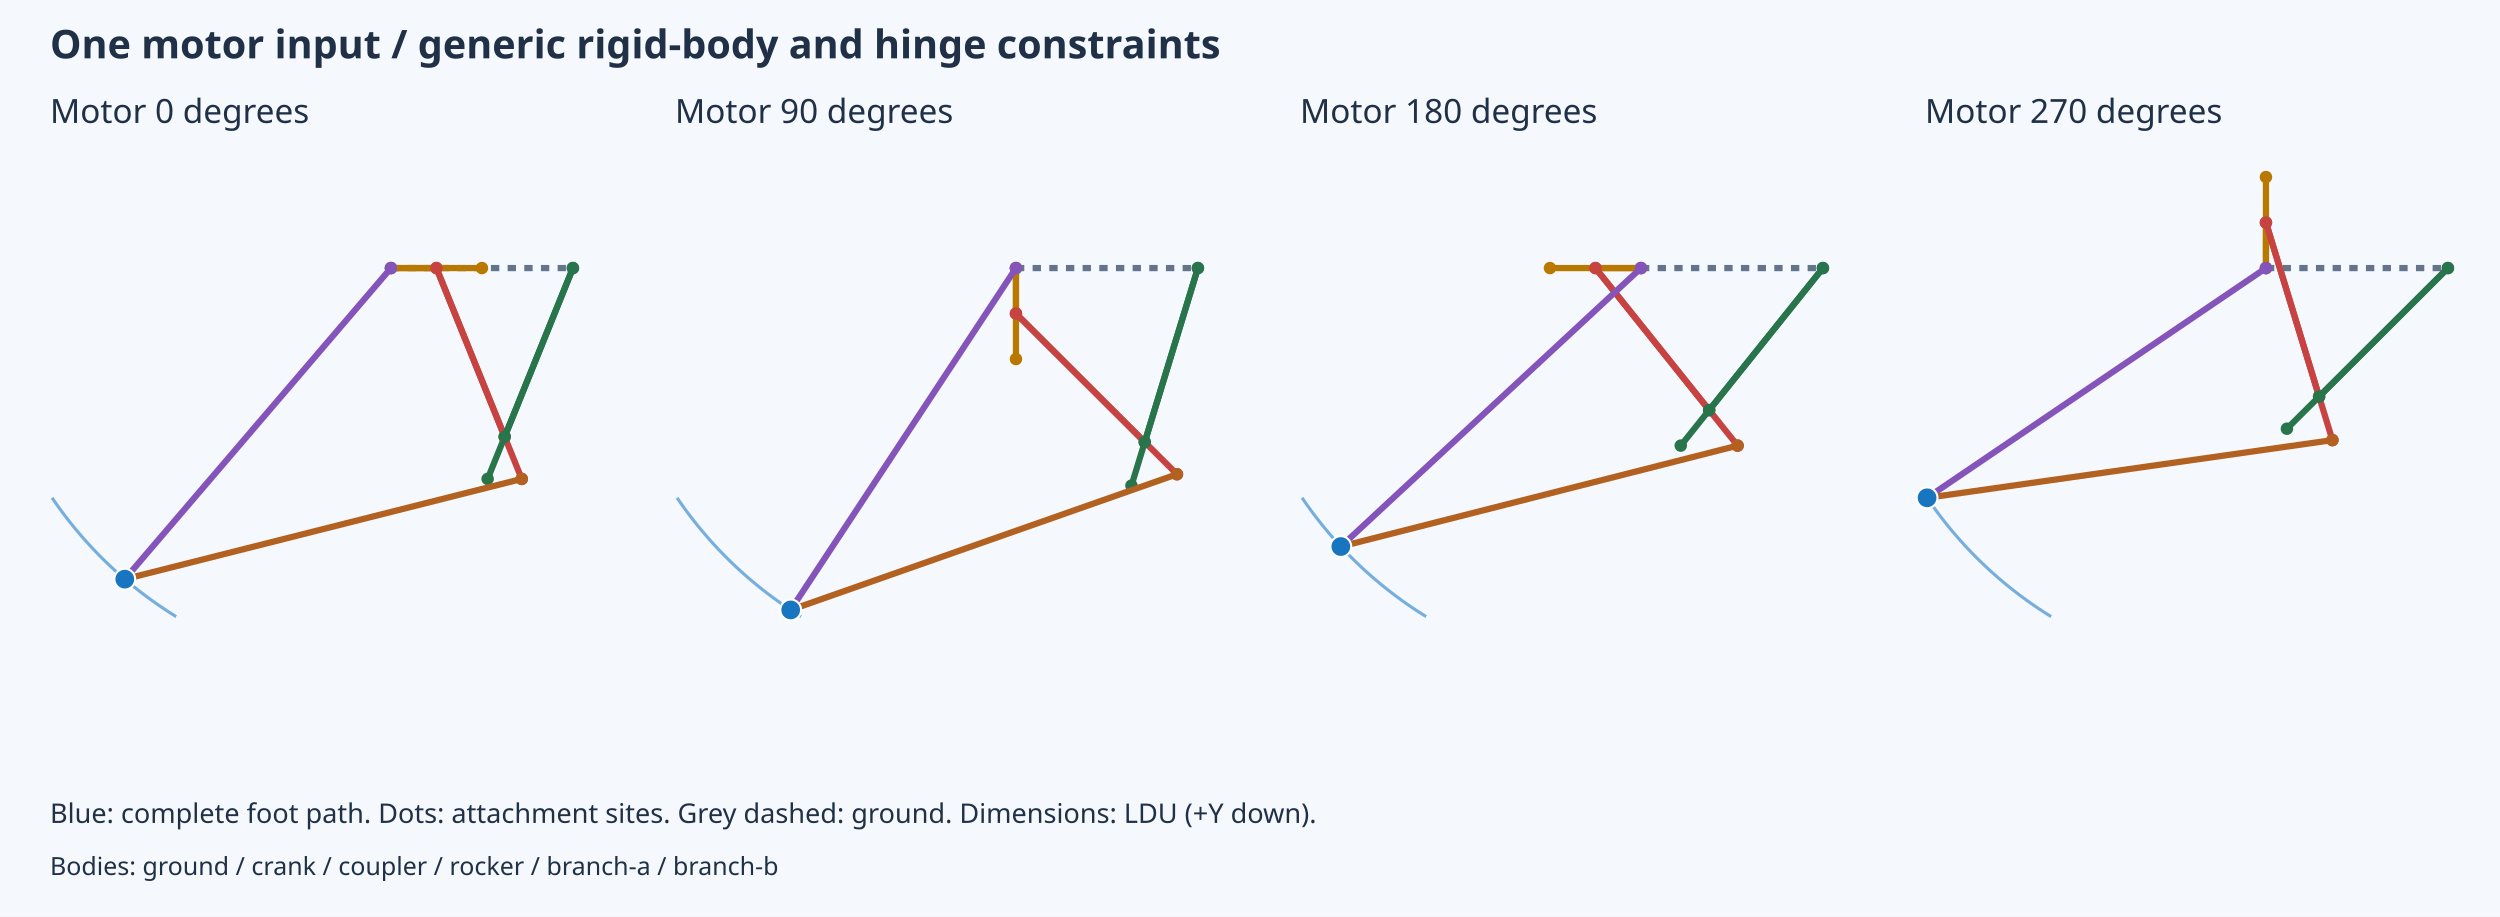
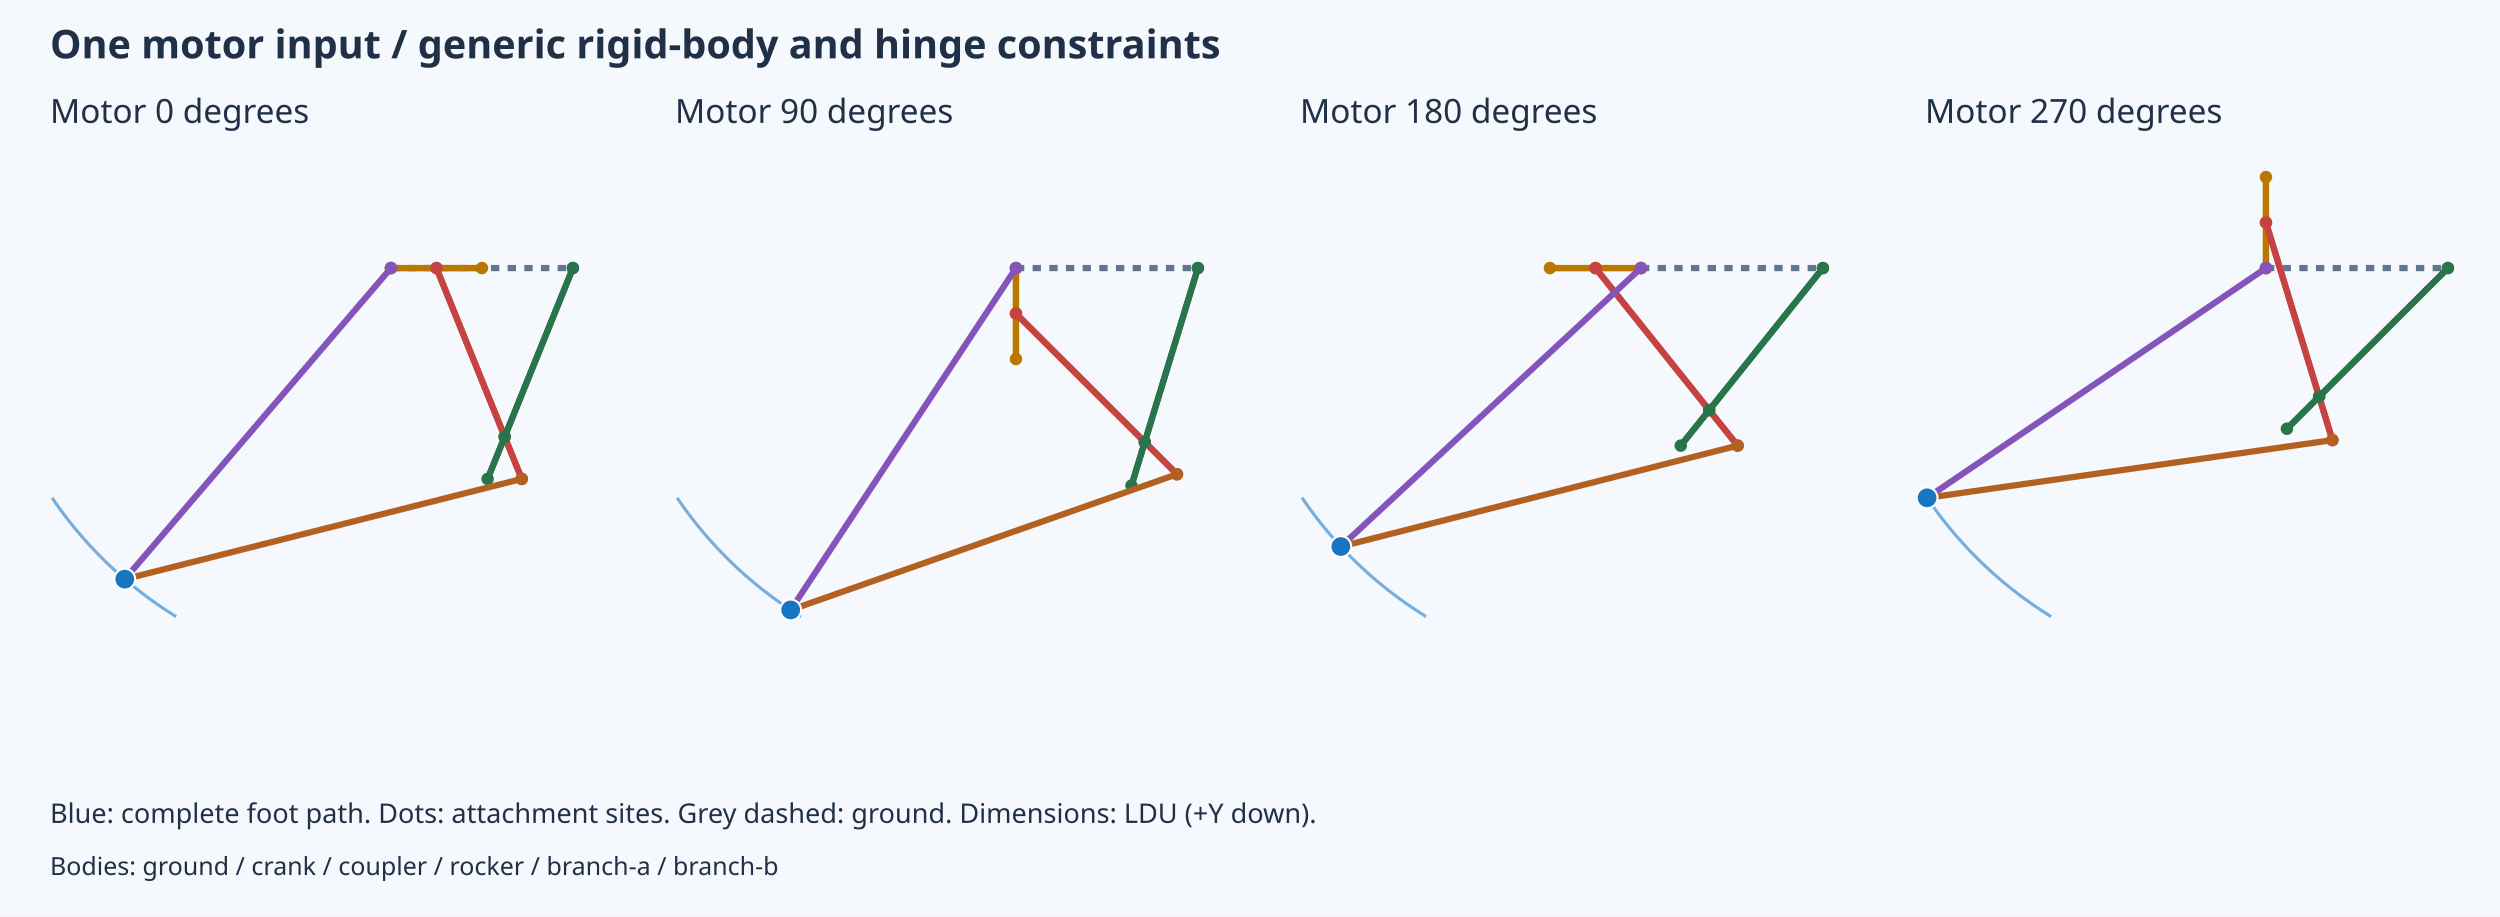
<svg xmlns="http://www.w3.org/2000/svg" width="1200" height="440" viewBox="0 0 1200 440" style="max-width:100%;height:auto" role="img">
  <rect width="1200" height="440" fill="#f5f8fc" />
  <g font-family="system-ui,sans-serif" fill="#203147">
    <text x="24" y="28" font-size="19" font-weight="bold">One motor input / generic rigid-body and hinge constraints</text>
    <text x="24" y="59" font-size="16">Motor 0 degrees</text>
    <polyline points="59.898,277.99 60.602,278.589 61.304,279.181 62.003,279.766 62.698,280.341 63.39,280.909 64.078,281.467 64.76,282.017 65.437,282.557 66.108,283.087 66.772,283.608 67.429,284.119 68.079,284.619 68.721,285.109 69.354,285.588 69.978,286.057 70.593,286.515 71.198,286.962 71.793,287.398 72.377,287.822 72.95,288.236 73.512,288.638 74.061,289.029 74.599,289.408 75.124,289.776 75.637,290.133 76.136,290.479 76.622,290.813 77.095,291.135 77.553,291.446 77.998,291.746 78.429,292.035 78.845,292.313 79.247,292.579 79.635,292.835 80.007,293.079 80.365,293.313 80.708,293.536 81.035,293.748 81.348,293.95 81.646,294.141 81.928,294.321 82.196,294.492 82.448,294.652 82.685,294.802 82.907,294.942 83.114,295.073 83.307,295.193 83.484,295.304 83.647,295.406 83.794,295.498 83.928,295.581 84.046,295.655 84.151,295.719 84.241,295.775 84.317,295.822 84.379,295.861 84.428,295.89 84.462,295.912 84.483,295.925 84.491,295.93 84.486,295.927 84.468,295.915 84.437,295.896 84.393,295.869 84.338,295.835 84.27,295.793 84.19,295.743 84.098,295.686 83.994,295.622 83.88,295.551 83.754,295.473 83.617,295.387 83.47,295.295 83.312,295.196 83.143,295.091 82.965,294.979 82.777,294.86 82.579,294.735 82.372,294.604 82.155,294.466 81.93,294.322 81.695,294.173 81.453,294.017 81.202,293.855 80.942,293.688 80.675,293.515 80.4,293.336 80.118,293.152 79.829,292.962 79.532,292.767 79.228,292.567 78.918,292.361 78.602,292.151 78.279,291.935 77.95,291.714 77.615,291.488 77.275,291.258 76.929,291.022 76.578,290.782 76.222,290.538 75.861,290.289 75.495,290.035 75.125,289.777 74.75,289.515 74.371,289.248 73.989,288.977 73.602,288.702 73.212,288.424 72.818,288.141 72.421,287.854 72.021,287.564 71.618,287.27 71.212,286.972 70.803,286.67 70.392,286.366 69.979,286.057 69.563,285.746 69.145,285.431 68.726,285.112 68.304,284.791 67.881,284.467 67.456,284.139 67.03,283.809 66.603,283.476 66.175,283.14 65.745,282.801 65.315,282.46 64.884,282.116 64.452,281.77 64.02,281.421 63.588,281.07 63.155,280.716 62.722,280.361 62.288,280.003 61.855,279.643 61.422,279.281 60.989,278.917 60.557,278.551 60.125,278.184 59.693,277.814 59.262,277.443 58.831,277.071 58.402,276.697 57.973,276.321 57.545,275.944 57.118,275.566 56.692,275.186 56.267,274.805 55.843,274.423 55.421,274.04 55,273.656 54.58,273.271 54.162,272.885 53.746,272.498 53.331,272.111 52.917,271.723 52.505,271.334 52.095,270.944 51.687,270.554 51.281,270.163 50.877,269.773 50.474,269.381 50.073,268.99 49.675,268.598 49.279,268.206 48.884,267.814 48.492,267.421 48.102,267.029 47.714,266.637 47.329,266.245 46.946,265.853 46.565,265.461 46.187,265.07 45.811,264.679 45.437,264.288 45.066,263.898 44.697,263.508 44.331,263.119 43.967,262.73 43.606,262.342 43.248,261.954 42.892,261.568 42.539,261.182 42.188,260.797 41.84,260.413 41.495,260.03 41.153,259.648 40.813,259.267 40.476,258.888 40.142,258.509 39.811,258.132 39.483,257.756 39.157,257.381 38.835,257.008 38.515,256.637 38.198,256.266 37.884,255.898 37.574,255.531 37.266,255.166 36.961,254.803 36.659,254.441 36.36,254.082 36.065,253.724 35.772,253.369 35.483,253.016 35.197,252.664 34.914,252.315 34.634,251.969 34.357,251.625 34.084,251.283 33.813,250.944 33.547,250.607 33.283,250.274 33.023,249.943 32.766,249.615 32.513,249.289 32.263,248.967 32.016,248.648 31.773,248.332 31.534,248.02 31.298,247.71 31.066,247.404 30.837,247.102 30.612,246.804 30.391,246.509 30.173,246.218 29.959,245.931 29.749,245.648 29.543,245.369 29.34,245.094 29.142,244.824 28.947,244.558 28.757,244.296 28.57,244.04 28.388,243.788 28.21,243.541 28.036,243.299 27.866,243.062 27.7,242.83 27.539,242.604 27.382,242.383 27.23,242.168 27.082,241.959 26.938,241.755 26.799,241.557 26.665,241.366 26.536,241.18 26.411,241.001 26.291,240.829 26.176,240.663 26.065,240.504 25.96,240.352 25.86,240.207 25.765,240.069 25.675,239.938 25.591,239.815 25.511,239.699 25.437,239.591 25.369,239.491 25.306,239.399 25.249,239.315 25.197,239.239 25.152,239.172 25.112,239.114 25.078,239.064 25.05,239.022 25.028,238.99 25.012,238.967 25.003,238.953 25,238.949 25.003,238.954 25.013,238.968 25.03,238.993 25.053,239.027 25.083,239.072 25.12,239.126 25.165,239.191 25.216,239.266 25.274,239.352 25.34,239.448 25.413,239.556 25.494,239.673 25.582,239.802 25.678,239.942 25.782,240.093 25.894,240.256 26.014,240.429 26.142,240.614 26.278,240.811 26.423,241.019 26.576,241.239 26.738,241.47 26.909,241.713 27.088,241.968 27.276,242.234 27.474,242.512 27.681,242.803 27.896,243.105 28.122,243.418 28.356,243.744 28.601,244.082 28.855,244.431 29.119,244.792 29.392,245.165 29.676,245.549 29.97,245.945 30.274,246.353 30.588,246.772 30.912,247.202 31.247,247.644 31.593,248.096 31.949,248.56 32.315,249.034 32.692,249.519 33.08,250.015 33.478,250.521 33.887,251.037 34.307,251.562 34.738,252.098 35.179,252.643 35.631,253.197 36.094,253.759 36.567,254.331 37.051,254.91 37.546,255.498 38.051,256.093 38.566,256.696 39.092,257.306 39.628,257.922 40.173,258.545 40.729,259.173 41.295,259.807 41.87,260.446 42.454,261.09 43.048,261.737 43.65,262.389 44.261,263.044 44.881,263.702 45.508,264.363 46.144,265.026 46.787,265.69 47.437,266.355 48.094,267.021 48.757,267.687 49.427,268.353 50.102,269.018 50.783,269.681 51.468,270.343 52.158,271.003 52.851,271.66 53.549,272.315 54.249,272.965 54.951,273.612 55.656,274.254 56.362,274.891 57.07,275.523 57.777,276.149 58.485,276.769 59.192,277.383 59.898,277.99" fill="none" stroke="#3186cc" stroke-width="1.5" opacity="0.65" />
    <polyline points="187.659,128.671 275,128.671" fill="none" stroke="#63758b" stroke-width="3" stroke-dasharray="4 4" />
    <circle cx="187.659" cy="128.671" r="3" fill="#63758b" />
    <circle cx="275" cy="128.671" r="3" fill="#63758b" />
    <polyline points="187.659,128.671 209.494,128.671" fill="none" stroke="#b97800" stroke-width="3" />
    <polyline points="187.659,128.671 231.329,128.671" fill="none" stroke="#b97800" stroke-width="3" />
+     <polyline points="209.494,128.671 231.329,128.671" fill="none" stroke="#b97800" stroke-width="3" />
    <circle cx="187.659" cy="128.671" r="3" fill="#b97800" />
    <circle cx="209.494" cy="128.671" r="3" fill="#b97800" />
    <circle cx="231.329" cy="128.671" r="3" fill="#b97800" />
    <polyline points="209.494,128.671 242.247,209.638" fill="none" stroke="#c74342" stroke-width="3" />
    <polyline points="209.494,128.671 250.435,229.88" fill="none" stroke="#c74342" stroke-width="3" />
+     <polyline points="242.247,209.638 250.435,229.88" fill="none" stroke="#c74342" stroke-width="3" />
    <circle cx="209.494" cy="128.671" r="3" fill="#c74342" />
    <circle cx="242.247" cy="209.638" r="3" fill="#c74342" />
    <circle cx="250.435" cy="229.88" r="3" fill="#c74342" />
    <polyline points="275,128.671 242.247,209.638" fill="none" stroke="#28744b" stroke-width="3" />
    <polyline points="275,128.671 234.059,229.88" fill="none" stroke="#28744b" stroke-width="3" />
+     <polyline points="242.247,209.638 234.059,229.88" fill="none" stroke="#28744b" stroke-width="3" />
    <circle cx="275" cy="128.671" r="3" fill="#28744b" />
    <circle cx="242.247" cy="209.638" r="3" fill="#28744b" />
    <circle cx="234.059" cy="229.88" r="3" fill="#28744b" />
    <polyline points="187.659,128.671 59.898,277.99" fill="none" stroke="#8454bb" stroke-width="3" />
    <circle cx="187.659" cy="128.671" r="3" fill="#8454bb" />
    <circle cx="59.898" cy="277.99" r="3" fill="#8454bb" />
    <polyline points="250.435,229.88 59.898,277.99" fill="none" stroke="#b36120" stroke-width="3" />
    <circle cx="250.435" cy="229.88" r="3" fill="#b36120" />
    <circle cx="59.898" cy="277.99" r="3" fill="#b36120" />
    <circle cx="59.898" cy="277.99" r="5" fill="#1876c1" stroke="white" />
    <text x="324" y="59" font-size="16">Motor 90 degrees</text>
    <polyline points="359.898,277.99 360.602,278.589 361.304,279.181 362.003,279.766 362.698,280.341 363.39,280.909 364.078,281.467 364.76,282.017 365.437,282.557 366.108,283.087 366.772,283.608 367.429,284.119 368.079,284.619 368.721,285.109 369.354,285.588 369.978,286.057 370.593,286.515 371.198,286.962 371.793,287.398 372.377,287.822 372.95,288.236 373.512,288.638 374.061,289.029 374.599,289.408 375.124,289.776 375.637,290.133 376.136,290.479 376.622,290.813 377.095,291.135 377.553,291.446 377.998,291.746 378.429,292.035 378.845,292.313 379.247,292.579 379.635,292.835 380.007,293.079 380.365,293.313 380.708,293.536 381.035,293.748 381.348,293.95 381.646,294.141 381.928,294.321 382.196,294.492 382.448,294.652 382.685,294.802 382.907,294.942 383.114,295.073 383.307,295.193 383.484,295.304 383.647,295.406 383.794,295.498 383.928,295.581 384.046,295.655 384.151,295.719 384.241,295.775 384.317,295.822 384.379,295.861 384.428,295.89 384.462,295.912 384.483,295.925 384.491,295.93 384.486,295.927 384.468,295.915 384.437,295.896 384.393,295.869 384.338,295.835 384.27,295.793 384.19,295.743 384.098,295.686 383.994,295.622 383.88,295.551 383.754,295.473 383.617,295.387 383.47,295.295 383.312,295.196 383.143,295.091 382.965,294.979 382.777,294.86 382.579,294.735 382.372,294.604 382.155,294.466 381.93,294.322 381.695,294.173 381.453,294.017 381.202,293.855 380.942,293.688 380.675,293.515 380.4,293.336 380.118,293.152 379.829,292.962 379.532,292.767 379.228,292.567 378.918,292.361 378.602,292.151 378.279,291.935 377.95,291.714 377.615,291.488 377.275,291.258 376.929,291.022 376.578,290.782 376.222,290.538 375.861,290.289 375.495,290.035 375.125,289.777 374.75,289.515 374.371,289.248 373.989,288.977 373.602,288.702 373.212,288.424 372.818,288.141 372.421,287.854 372.021,287.564 371.618,287.27 371.212,286.972 370.803,286.67 370.392,286.366 369.979,286.057 369.563,285.746 369.145,285.431 368.726,285.112 368.304,284.791 367.881,284.467 367.456,284.139 367.03,283.809 366.603,283.476 366.175,283.14 365.745,282.801 365.315,282.46 364.884,282.116 364.452,281.77 364.02,281.421 363.588,281.07 363.155,280.716 362.722,280.361 362.288,280.003 361.855,279.643 361.422,279.281 360.989,278.917 360.557,278.551 360.125,278.184 359.693,277.814 359.262,277.443 358.831,277.071 358.402,276.697 357.973,276.321 357.545,275.944 357.118,275.566 356.692,275.186 356.267,274.805 355.843,274.423 355.421,274.04 355,273.656 354.58,273.271 354.162,272.885 353.746,272.498 353.331,272.111 352.917,271.723 352.505,271.334 352.095,270.944 351.687,270.554 351.281,270.163 350.877,269.773 350.474,269.381 350.073,268.99 349.675,268.598 349.279,268.206 348.884,267.814 348.492,267.421 348.102,267.029 347.714,266.637 347.329,266.245 346.946,265.853 346.565,265.461 346.187,265.07 345.811,264.679 345.437,264.288 345.066,263.898 344.697,263.508 344.331,263.119 343.967,262.73 343.606,262.342 343.248,261.954 342.892,261.568 342.539,261.182 342.188,260.797 341.84,260.413 341.495,260.03 341.153,259.648 340.813,259.267 340.476,258.888 340.142,258.509 339.811,258.132 339.483,257.756 339.157,257.381 338.835,257.008 338.515,256.637 338.198,256.266 337.884,255.898 337.574,255.531 337.266,255.166 336.961,254.803 336.659,254.441 336.36,254.082 336.065,253.724 335.772,253.369 335.483,253.016 335.197,252.664 334.914,252.315 334.634,251.969 334.357,251.625 334.084,251.283 333.813,250.944 333.547,250.607 333.283,250.274 333.023,249.943 332.766,249.615 332.513,249.289 332.263,248.967 332.016,248.648 331.773,248.332 331.534,248.02 331.298,247.71 331.066,247.404 330.837,247.102 330.612,246.804 330.391,246.509 330.173,246.218 329.959,245.931 329.749,245.648 329.543,245.369 329.34,245.094 329.142,244.824 328.947,244.558 328.757,244.296 328.57,244.04 328.388,243.788 328.21,243.541 328.036,243.299 327.866,243.062 327.7,242.83 327.539,242.604 327.382,242.383 327.23,242.168 327.082,241.959 326.938,241.755 326.799,241.557 326.665,241.366 326.536,241.18 326.411,241.001 326.291,240.829 326.176,240.663 326.065,240.504 325.96,240.352 325.86,240.207 325.765,240.069 325.675,239.938 325.591,239.815 325.511,239.699 325.437,239.591 325.369,239.491 325.306,239.399 325.249,239.315 325.197,239.239 325.152,239.172 325.112,239.114 325.078,239.064 325.05,239.022 325.028,238.99 325.012,238.967 325.003,238.953 325,238.949 325.003,238.954 325.013,238.968 325.03,238.993 325.053,239.027 325.083,239.072 325.12,239.126 325.165,239.191 325.216,239.266 325.274,239.352 325.34,239.448 325.413,239.556 325.494,239.673 325.582,239.802 325.678,239.942 325.782,240.093 325.894,240.256 326.014,240.429 326.142,240.614 326.278,240.811 326.423,241.019 326.576,241.239 326.738,241.47 326.909,241.713 327.088,241.968 327.276,242.234 327.474,242.512 327.681,242.803 327.896,243.105 328.122,243.418 328.356,243.744 328.601,244.082 328.855,244.431 329.119,244.792 329.392,245.165 329.676,245.549 329.97,245.945 330.274,246.353 330.588,246.772 330.912,247.202 331.247,247.644 331.593,248.096 331.949,248.56 332.315,249.034 332.692,249.519 333.08,250.015 333.478,250.521 333.887,251.037 334.307,251.562 334.738,252.098 335.179,252.643 335.631,253.197 336.094,253.759 336.567,254.331 337.051,254.91 337.546,255.498 338.051,256.093 338.566,256.696 339.092,257.306 339.628,257.922 340.173,258.545 340.729,259.173 341.295,259.807 341.87,260.446 342.454,261.09 343.048,261.737 343.65,262.389 344.261,263.044 344.881,263.702 345.508,264.363 346.144,265.026 346.787,265.69 347.437,266.355 348.094,267.021 348.757,267.687 349.427,268.353 350.102,269.018 350.783,269.681 351.468,270.343 352.158,271.003 352.851,271.66 353.549,272.315 354.249,272.965 354.951,273.612 355.656,274.254 356.362,274.891 357.07,275.523 357.777,276.149 358.485,276.769 359.192,277.383 359.898,277.99" fill="none" stroke="#3186cc" stroke-width="1.5" opacity="0.65" />
    <polyline points="487.659,128.671 575,128.671" fill="none" stroke="#63758b" stroke-width="3" stroke-dasharray="4 4" />
    <circle cx="487.659" cy="128.671" r="3" fill="#63758b" />
    <circle cx="575" cy="128.671" r="3" fill="#63758b" />
    <polyline points="487.659,128.671 487.659,150.506" fill="none" stroke="#b97800" stroke-width="3" />
    <polyline points="487.659,128.671 487.659,172.341" fill="none" stroke="#b97800" stroke-width="3" />
+     <polyline points="487.659,150.506 487.659,172.341" fill="none" stroke="#b97800" stroke-width="3" />
    <circle cx="487.659" cy="128.671" r="3" fill="#b97800" />
    <circle cx="487.659" cy="150.506" r="3" fill="#b97800" />
    <circle cx="487.659" cy="172.341" r="3" fill="#b97800" />
    <polyline points="487.659,150.506 549.483,212.201" fill="none" stroke="#c74342" stroke-width="3" />
    <polyline points="487.659,150.506 564.939,227.625" fill="none" stroke="#c74342" stroke-width="3" />
+     <polyline points="549.483,212.201 564.939,227.625" fill="none" stroke="#c74342" stroke-width="3" />
    <circle cx="487.659" cy="150.506" r="3" fill="#c74342" />
    <circle cx="549.483" cy="212.201" r="3" fill="#c74342" />
    <circle cx="564.939" cy="227.625" r="3" fill="#c74342" />
    <polyline points="575,128.671 549.483,212.201" fill="none" stroke="#28744b" stroke-width="3" />
    <polyline points="575,128.671 543.103,233.084" fill="none" stroke="#28744b" stroke-width="3" />
+     <polyline points="549.483,212.201 543.103,233.084" fill="none" stroke="#28744b" stroke-width="3" />
    <circle cx="575" cy="128.671" r="3" fill="#28744b" />
    <circle cx="549.483" cy="212.201" r="3" fill="#28744b" />
    <circle cx="543.103" cy="233.084" r="3" fill="#28744b" />
    <polyline points="487.659,128.671 379.532,292.767" fill="none" stroke="#8454bb" stroke-width="3" />
    <circle cx="487.659" cy="128.671" r="3" fill="#8454bb" />
    <circle cx="379.532" cy="292.767" r="3" fill="#8454bb" />
    <polyline points="564.939,227.625 379.532,292.767" fill="none" stroke="#b36120" stroke-width="3" />
    <circle cx="564.939" cy="227.625" r="3" fill="#b36120" />
    <circle cx="379.532" cy="292.767" r="3" fill="#b36120" />
    <circle cx="379.532" cy="292.767" r="5" fill="#1876c1" stroke="white" />
    <text x="624" y="59" font-size="16">Motor 180 degrees</text>
    <polyline points="659.898,277.99 660.602,278.589 661.304,279.181 662.003,279.766 662.698,280.341 663.39,280.909 664.078,281.467 664.76,282.017 665.437,282.557 666.108,283.087 666.772,283.608 667.429,284.119 668.079,284.619 668.721,285.109 669.354,285.588 669.978,286.057 670.593,286.515 671.198,286.962 671.793,287.398 672.377,287.822 672.95,288.236 673.512,288.638 674.061,289.029 674.599,289.408 675.124,289.776 675.637,290.133 676.136,290.479 676.622,290.813 677.095,291.135 677.553,291.446 677.998,291.746 678.429,292.035 678.845,292.313 679.247,292.579 679.635,292.835 680.007,293.079 680.365,293.313 680.708,293.536 681.035,293.748 681.348,293.95 681.646,294.141 681.928,294.321 682.196,294.492 682.448,294.652 682.685,294.802 682.907,294.942 683.114,295.073 683.307,295.193 683.484,295.304 683.647,295.406 683.794,295.498 683.928,295.581 684.046,295.655 684.151,295.719 684.241,295.775 684.317,295.822 684.379,295.861 684.428,295.89 684.462,295.912 684.483,295.925 684.491,295.93 684.486,295.927 684.468,295.915 684.437,295.896 684.393,295.869 684.338,295.835 684.27,295.793 684.19,295.743 684.098,295.686 683.994,295.622 683.88,295.551 683.754,295.473 683.617,295.387 683.47,295.295 683.312,295.196 683.143,295.091 682.965,294.979 682.777,294.86 682.579,294.735 682.372,294.604 682.155,294.466 681.93,294.322 681.695,294.173 681.453,294.017 681.202,293.855 680.942,293.688 680.675,293.515 680.4,293.336 680.118,293.152 679.829,292.962 679.532,292.767 679.228,292.567 678.918,292.361 678.602,292.151 678.279,291.935 677.95,291.714 677.615,291.488 677.275,291.258 676.929,291.022 676.578,290.782 676.222,290.538 675.861,290.289 675.495,290.035 675.125,289.777 674.75,289.515 674.371,289.248 673.989,288.977 673.602,288.702 673.212,288.424 672.818,288.141 672.421,287.854 672.021,287.564 671.618,287.27 671.212,286.972 670.803,286.67 670.392,286.366 669.979,286.057 669.563,285.746 669.145,285.431 668.726,285.112 668.304,284.791 667.881,284.467 667.456,284.139 667.03,283.809 666.603,283.476 666.175,283.14 665.745,282.801 665.315,282.46 664.884,282.116 664.452,281.77 664.02,281.421 663.588,281.07 663.155,280.716 662.722,280.361 662.288,280.003 661.855,279.643 661.422,279.281 660.989,278.917 660.557,278.551 660.125,278.184 659.693,277.814 659.262,277.443 658.831,277.071 658.402,276.697 657.973,276.321 657.545,275.944 657.118,275.566 656.692,275.186 656.267,274.805 655.843,274.423 655.421,274.04 655,273.656 654.58,273.271 654.162,272.885 653.746,272.498 653.331,272.111 652.917,271.723 652.505,271.334 652.095,270.944 651.687,270.554 651.281,270.163 650.877,269.773 650.474,269.381 650.073,268.99 649.675,268.598 649.279,268.206 648.884,267.814 648.492,267.421 648.102,267.029 647.714,266.637 647.329,266.245 646.946,265.853 646.565,265.461 646.187,265.07 645.811,264.679 645.437,264.288 645.066,263.898 644.697,263.508 644.331,263.119 643.967,262.73 643.606,262.342 643.248,261.954 642.892,261.568 642.539,261.182 642.188,260.797 641.84,260.413 641.495,260.03 641.153,259.648 640.813,259.267 640.476,258.888 640.142,258.509 639.811,258.132 639.483,257.756 639.157,257.381 638.835,257.008 638.515,256.637 638.198,256.266 637.884,255.898 637.574,255.531 637.266,255.166 636.961,254.803 636.659,254.441 636.36,254.082 636.065,253.724 635.772,253.369 635.483,253.016 635.197,252.664 634.914,252.315 634.634,251.969 634.357,251.625 634.084,251.283 633.813,250.944 633.547,250.607 633.283,250.274 633.023,249.943 632.766,249.615 632.513,249.289 632.263,248.967 632.016,248.648 631.773,248.332 631.534,248.02 631.298,247.71 631.066,247.404 630.837,247.102 630.612,246.804 630.391,246.509 630.173,246.218 629.959,245.931 629.749,245.648 629.543,245.369 629.34,245.094 629.142,244.824 628.947,244.558 628.757,244.296 628.57,244.04 628.388,243.788 628.21,243.541 628.036,243.299 627.866,243.062 627.7,242.83 627.539,242.604 627.382,242.383 627.23,242.168 627.082,241.959 626.938,241.755 626.799,241.557 626.665,241.366 626.536,241.18 626.411,241.001 626.291,240.829 626.176,240.663 626.065,240.504 625.96,240.352 625.86,240.207 625.765,240.069 625.675,239.938 625.591,239.815 625.511,239.699 625.437,239.591 625.369,239.491 625.306,239.399 625.249,239.315 625.197,239.239 625.152,239.172 625.112,239.114 625.078,239.064 625.05,239.022 625.028,238.99 625.012,238.967 625.003,238.953 625,238.949 625.003,238.954 625.013,238.968 625.03,238.993 625.053,239.027 625.083,239.072 625.12,239.126 625.165,239.191 625.216,239.266 625.274,239.352 625.34,239.448 625.413,239.556 625.494,239.673 625.582,239.802 625.678,239.942 625.782,240.093 625.894,240.256 626.014,240.429 626.142,240.614 626.278,240.811 626.423,241.019 626.576,241.239 626.738,241.47 626.909,241.713 627.088,241.968 627.276,242.234 627.474,242.512 627.681,242.803 627.896,243.105 628.122,243.418 628.356,243.744 628.601,244.082 628.855,244.431 629.119,244.792 629.392,245.165 629.676,245.549 629.97,245.945 630.274,246.353 630.588,246.772 630.912,247.202 631.247,247.644 631.593,248.096 631.949,248.56 632.315,249.034 632.692,249.519 633.08,250.015 633.478,250.521 633.887,251.037 634.307,251.562 634.738,252.098 635.179,252.643 635.631,253.197 636.094,253.759 636.567,254.331 637.051,254.91 637.546,255.498 638.051,256.093 638.566,256.696 639.092,257.306 639.628,257.922 640.173,258.545 640.729,259.173 641.295,259.807 641.87,260.446 642.454,261.09 643.048,261.737 643.65,262.389 644.261,263.044 644.881,263.702 645.508,264.363 646.144,265.026 646.787,265.69 647.437,266.355 648.094,267.021 648.757,267.687 649.427,268.353 650.102,269.018 650.783,269.681 651.468,270.343 652.158,271.003 652.851,271.66 653.549,272.315 654.249,272.965 654.951,273.612 655.656,274.254 656.362,274.891 657.07,275.523 657.777,276.149 658.485,276.769 659.192,277.383 659.898,277.99" fill="none" stroke="#3186cc" stroke-width="1.5" opacity="0.65" />
    <polyline points="787.659,128.671 875,128.671" fill="none" stroke="#63758b" stroke-width="3" stroke-dasharray="4 4" />
    <circle cx="787.659" cy="128.671" r="3" fill="#63758b" />
    <circle cx="875" cy="128.671" r="3" fill="#63758b" />
    <polyline points="787.659,128.671 765.824,128.671" fill="none" stroke="#b97800" stroke-width="3" />
    <polyline points="787.659,128.671 743.988,128.671" fill="none" stroke="#b97800" stroke-width="3" />
+     <polyline points="765.824,128.671 743.988,128.671" fill="none" stroke="#b97800" stroke-width="3" />
    <circle cx="787.659" cy="128.671" r="3" fill="#b97800" />
    <circle cx="765.824" cy="128.671" r="3" fill="#b97800" />
    <circle cx="743.988" cy="128.671" r="3" fill="#b97800" />
    <polyline points="765.824,128.671 820.412,196.851" fill="none" stroke="#c74342" stroke-width="3" />
    <polyline points="765.824,128.671 834.059,213.896" fill="none" stroke="#c74342" stroke-width="3" />
+     <polyline points="820.412,196.851 834.059,213.896" fill="none" stroke="#c74342" stroke-width="3" />
    <circle cx="765.824" cy="128.671" r="3" fill="#c74342" />
    <circle cx="820.412" cy="196.851" r="3" fill="#c74342" />
    <circle cx="834.059" cy="213.896" r="3" fill="#c74342" />
    <polyline points="875,128.671 820.412,196.851" fill="none" stroke="#28744b" stroke-width="3" />
    <polyline points="875,128.671 806.765,213.896" fill="none" stroke="#28744b" stroke-width="3" />
+     <polyline points="820.412,196.851 806.765,213.896" fill="none" stroke="#28744b" stroke-width="3" />
    <circle cx="875" cy="128.671" r="3" fill="#28744b" />
    <circle cx="820.412" cy="196.851" r="3" fill="#28744b" />
    <circle cx="806.765" cy="213.896" r="3" fill="#28744b" />
    <polyline points="787.659,128.671 643.606,262.342" fill="none" stroke="#8454bb" stroke-width="3" />
    <circle cx="787.659" cy="128.671" r="3" fill="#8454bb" />
    <circle cx="643.606" cy="262.342" r="3" fill="#8454bb" />
    <polyline points="834.059,213.896 643.606,262.342" fill="none" stroke="#b36120" stroke-width="3" />
    <circle cx="834.059" cy="213.896" r="3" fill="#b36120" />
    <circle cx="643.606" cy="262.342" r="3" fill="#b36120" />
    <circle cx="643.606" cy="262.342" r="5" fill="#1876c1" stroke="white" />
    <text x="924" y="59" font-size="16">Motor 270 degrees</text>
    <polyline points="959.898,277.99 960.602,278.589 961.304,279.181 962.003,279.766 962.698,280.341 963.39,280.909 964.078,281.467 964.76,282.017 965.437,282.557 966.108,283.087 966.772,283.608 967.429,284.119 968.079,284.619 968.721,285.109 969.354,285.588 969.978,286.057 970.593,286.515 971.198,286.962 971.793,287.398 972.377,287.822 972.95,288.236 973.512,288.638 974.061,289.029 974.599,289.408 975.124,289.776 975.637,290.133 976.136,290.479 976.622,290.813 977.095,291.135 977.553,291.446 977.998,291.746 978.429,292.035 978.845,292.313 979.247,292.579 979.635,292.835 980.007,293.079 980.365,293.313 980.708,293.536 981.035,293.748 981.348,293.95 981.646,294.141 981.928,294.321 982.196,294.492 982.448,294.652 982.685,294.802 982.907,294.942 983.114,295.073 983.307,295.193 983.484,295.304 983.647,295.406 983.794,295.498 983.928,295.581 984.046,295.655 984.151,295.719 984.241,295.775 984.317,295.822 984.379,295.861 984.428,295.89 984.462,295.912 984.483,295.925 984.491,295.93 984.486,295.927 984.468,295.915 984.437,295.896 984.393,295.869 984.338,295.835 984.27,295.793 984.19,295.743 984.098,295.686 983.994,295.622 983.88,295.551 983.754,295.473 983.617,295.387 983.47,295.295 983.312,295.196 983.143,295.091 982.965,294.979 982.777,294.86 982.579,294.735 982.372,294.604 982.155,294.466 981.93,294.322 981.695,294.173 981.453,294.017 981.202,293.855 980.942,293.688 980.675,293.515 980.4,293.336 980.118,293.152 979.829,292.962 979.532,292.767 979.228,292.567 978.918,292.361 978.602,292.151 978.279,291.935 977.95,291.714 977.615,291.488 977.275,291.258 976.929,291.022 976.578,290.782 976.222,290.538 975.861,290.289 975.495,290.035 975.125,289.777 974.75,289.515 974.371,289.248 973.989,288.977 973.602,288.702 973.212,288.424 972.818,288.141 972.421,287.854 972.021,287.564 971.618,287.27 971.212,286.972 970.803,286.67 970.392,286.366 969.979,286.057 969.563,285.746 969.145,285.431 968.726,285.112 968.304,284.791 967.881,284.467 967.456,284.139 967.03,283.809 966.603,283.476 966.175,283.14 965.745,282.801 965.315,282.46 964.884,282.116 964.452,281.77 964.02,281.421 963.588,281.07 963.155,280.716 962.722,280.361 962.288,280.003 961.855,279.643 961.422,279.281 960.989,278.917 960.557,278.551 960.125,278.184 959.693,277.814 959.262,277.443 958.831,277.071 958.402,276.697 957.973,276.321 957.545,275.944 957.118,275.566 956.692,275.186 956.267,274.805 955.843,274.423 955.421,274.04 955,273.656 954.58,273.271 954.162,272.885 953.746,272.498 953.331,272.111 952.917,271.723 952.505,271.334 952.095,270.944 951.687,270.554 951.281,270.163 950.877,269.773 950.474,269.381 950.073,268.99 949.675,268.598 949.279,268.206 948.884,267.814 948.492,267.421 948.102,267.029 947.714,266.637 947.329,266.245 946.946,265.853 946.565,265.461 946.187,265.07 945.811,264.679 945.437,264.288 945.066,263.898 944.697,263.508 944.331,263.119 943.967,262.73 943.606,262.342 943.248,261.954 942.892,261.568 942.539,261.182 942.188,260.797 941.84,260.413 941.495,260.03 941.153,259.648 940.813,259.267 940.476,258.888 940.142,258.509 939.811,258.132 939.483,257.756 939.157,257.381 938.835,257.008 938.515,256.637 938.198,256.266 937.884,255.898 937.574,255.531 937.266,255.166 936.961,254.803 936.659,254.441 936.36,254.082 936.065,253.724 935.772,253.369 935.483,253.016 935.197,252.664 934.914,252.315 934.634,251.969 934.357,251.625 934.084,251.283 933.813,250.944 933.547,250.607 933.283,250.274 933.023,249.943 932.766,249.615 932.513,249.289 932.263,248.967 932.016,248.648 931.773,248.332 931.534,248.02 931.298,247.71 931.066,247.404 930.837,247.102 930.612,246.804 930.391,246.509 930.173,246.218 929.959,245.931 929.749,245.648 929.543,245.369 929.34,245.094 929.142,244.824 928.947,244.558 928.757,244.296 928.57,244.04 928.388,243.788 928.21,243.541 928.036,243.299 927.866,243.062 927.7,242.83 927.539,242.604 927.382,242.383 927.23,242.168 927.082,241.959 926.938,241.755 926.799,241.557 926.665,241.366 926.536,241.18 926.411,241.001 926.291,240.829 926.176,240.663 926.065,240.504 925.96,240.352 925.86,240.207 925.765,240.069 925.675,239.938 925.591,239.815 925.511,239.699 925.437,239.591 925.369,239.491 925.306,239.399 925.249,239.315 925.197,239.239 925.152,239.172 925.112,239.114 925.078,239.064 925.05,239.022 925.028,238.99 925.012,238.967 925.003,238.953 925,238.949 925.003,238.954 925.013,238.968 925.03,238.993 925.053,239.027 925.083,239.072 925.12,239.126 925.165,239.191 925.216,239.266 925.274,239.352 925.34,239.448 925.413,239.556 925.494,239.673 925.582,239.802 925.678,239.942 925.782,240.093 925.894,240.256 926.014,240.429 926.142,240.614 926.278,240.811 926.423,241.019 926.576,241.239 926.738,241.47 926.909,241.713 927.088,241.968 927.276,242.234 927.474,242.512 927.681,242.803 927.896,243.105 928.122,243.418 928.356,243.744 928.601,244.082 928.855,244.431 929.119,244.792 929.392,245.165 929.676,245.549 929.97,245.945 930.274,246.353 930.588,246.772 930.912,247.202 931.247,247.644 931.593,248.096 931.949,248.56 932.315,249.034 932.692,249.519 933.08,250.015 933.478,250.521 933.887,251.037 934.307,251.562 934.738,252.098 935.179,252.643 935.631,253.197 936.094,253.759 936.567,254.331 937.051,254.91 937.546,255.498 938.051,256.093 938.566,256.696 939.092,257.306 939.628,257.922 940.173,258.545 940.729,259.173 941.295,259.807 941.87,260.446 942.454,261.09 943.048,261.737 943.65,262.389 944.261,263.044 944.881,263.702 945.508,264.363 946.144,265.026 946.787,265.69 947.437,266.355 948.094,267.021 948.757,267.687 949.427,268.353 950.102,269.018 950.783,269.681 951.468,270.343 952.158,271.003 952.851,271.66 953.549,272.315 954.249,272.965 954.951,273.612 955.656,274.254 956.362,274.891 957.07,275.523 957.777,276.149 958.485,276.769 959.192,277.383 959.898,277.99" fill="none" stroke="#3186cc" stroke-width="1.5" opacity="0.65" />
    <polyline points="1087.659,128.671 1175,128.671" fill="none" stroke="#63758b" stroke-width="3" stroke-dasharray="4 4" />
    <circle cx="1087.659" cy="128.671" r="3" fill="#63758b" />
    <circle cx="1175" cy="128.671" r="3" fill="#63758b" />
    <polyline points="1087.659,128.671 1087.659,106.835" fill="none" stroke="#b97800" stroke-width="3" />
    <polyline points="1087.659,128.671 1087.659,85" fill="none" stroke="#b97800" stroke-width="3" />
+     <polyline points="1087.659,106.835 1087.659,85" fill="none" stroke="#b97800" stroke-width="3" />
    <circle cx="1087.659" cy="128.671" r="3" fill="#b97800" />
    <circle cx="1087.659" cy="106.835" r="3" fill="#b97800" />
    <circle cx="1087.659" cy="85" r="3" fill="#b97800" />
    <polyline points="1087.659,106.835 1113.176,190.366" fill="none" stroke="#c74342" stroke-width="3" />
    <polyline points="1087.659,106.835 1119.556,211.248" fill="none" stroke="#c74342" stroke-width="3" />
+     <polyline points="1113.176,190.366 1119.556,211.248" fill="none" stroke="#c74342" stroke-width="3" />
    <circle cx="1087.659" cy="106.835" r="3" fill="#c74342" />
    <circle cx="1113.176" cy="190.366" r="3" fill="#c74342" />
    <circle cx="1119.556" cy="211.248" r="3" fill="#c74342" />
    <polyline points="1175,128.671 1113.176,190.366" fill="none" stroke="#28744b" stroke-width="3" />
    <polyline points="1175,128.671 1097.72,205.79" fill="none" stroke="#28744b" stroke-width="3" />
+     <polyline points="1113.176,190.366 1097.72,205.79" fill="none" stroke="#28744b" stroke-width="3" />
    <circle cx="1175" cy="128.671" r="3" fill="#28744b" />
    <circle cx="1113.176" cy="190.366" r="3" fill="#28744b" />
    <circle cx="1097.72" cy="205.79" r="3" fill="#28744b" />
    <polyline points="1087.659,128.671 925,238.949" fill="none" stroke="#8454bb" stroke-width="3" />
    <circle cx="1087.659" cy="128.671" r="3" fill="#8454bb" />
    <circle cx="925" cy="238.949" r="3" fill="#8454bb" />
    <polyline points="1119.556,211.248 925,238.949" fill="none" stroke="#b36120" stroke-width="3" />
    <circle cx="1119.556" cy="211.248" r="3" fill="#b36120" />
    <circle cx="925" cy="238.949" r="3" fill="#b36120" />
    <circle cx="925" cy="238.949" r="5" fill="#1876c1" stroke="white" />
    <text x="24" y="395" font-size="13">Blue: complete foot path. Dots: attachment sites. Grey dashed: ground. Dimensions: LDU (+Y down).</text>
    <text x="24" y="420" font-size="12">Bodies: ground / crank / coupler / rocker / branch-a / branch-b</text>
  </g>
</svg>
